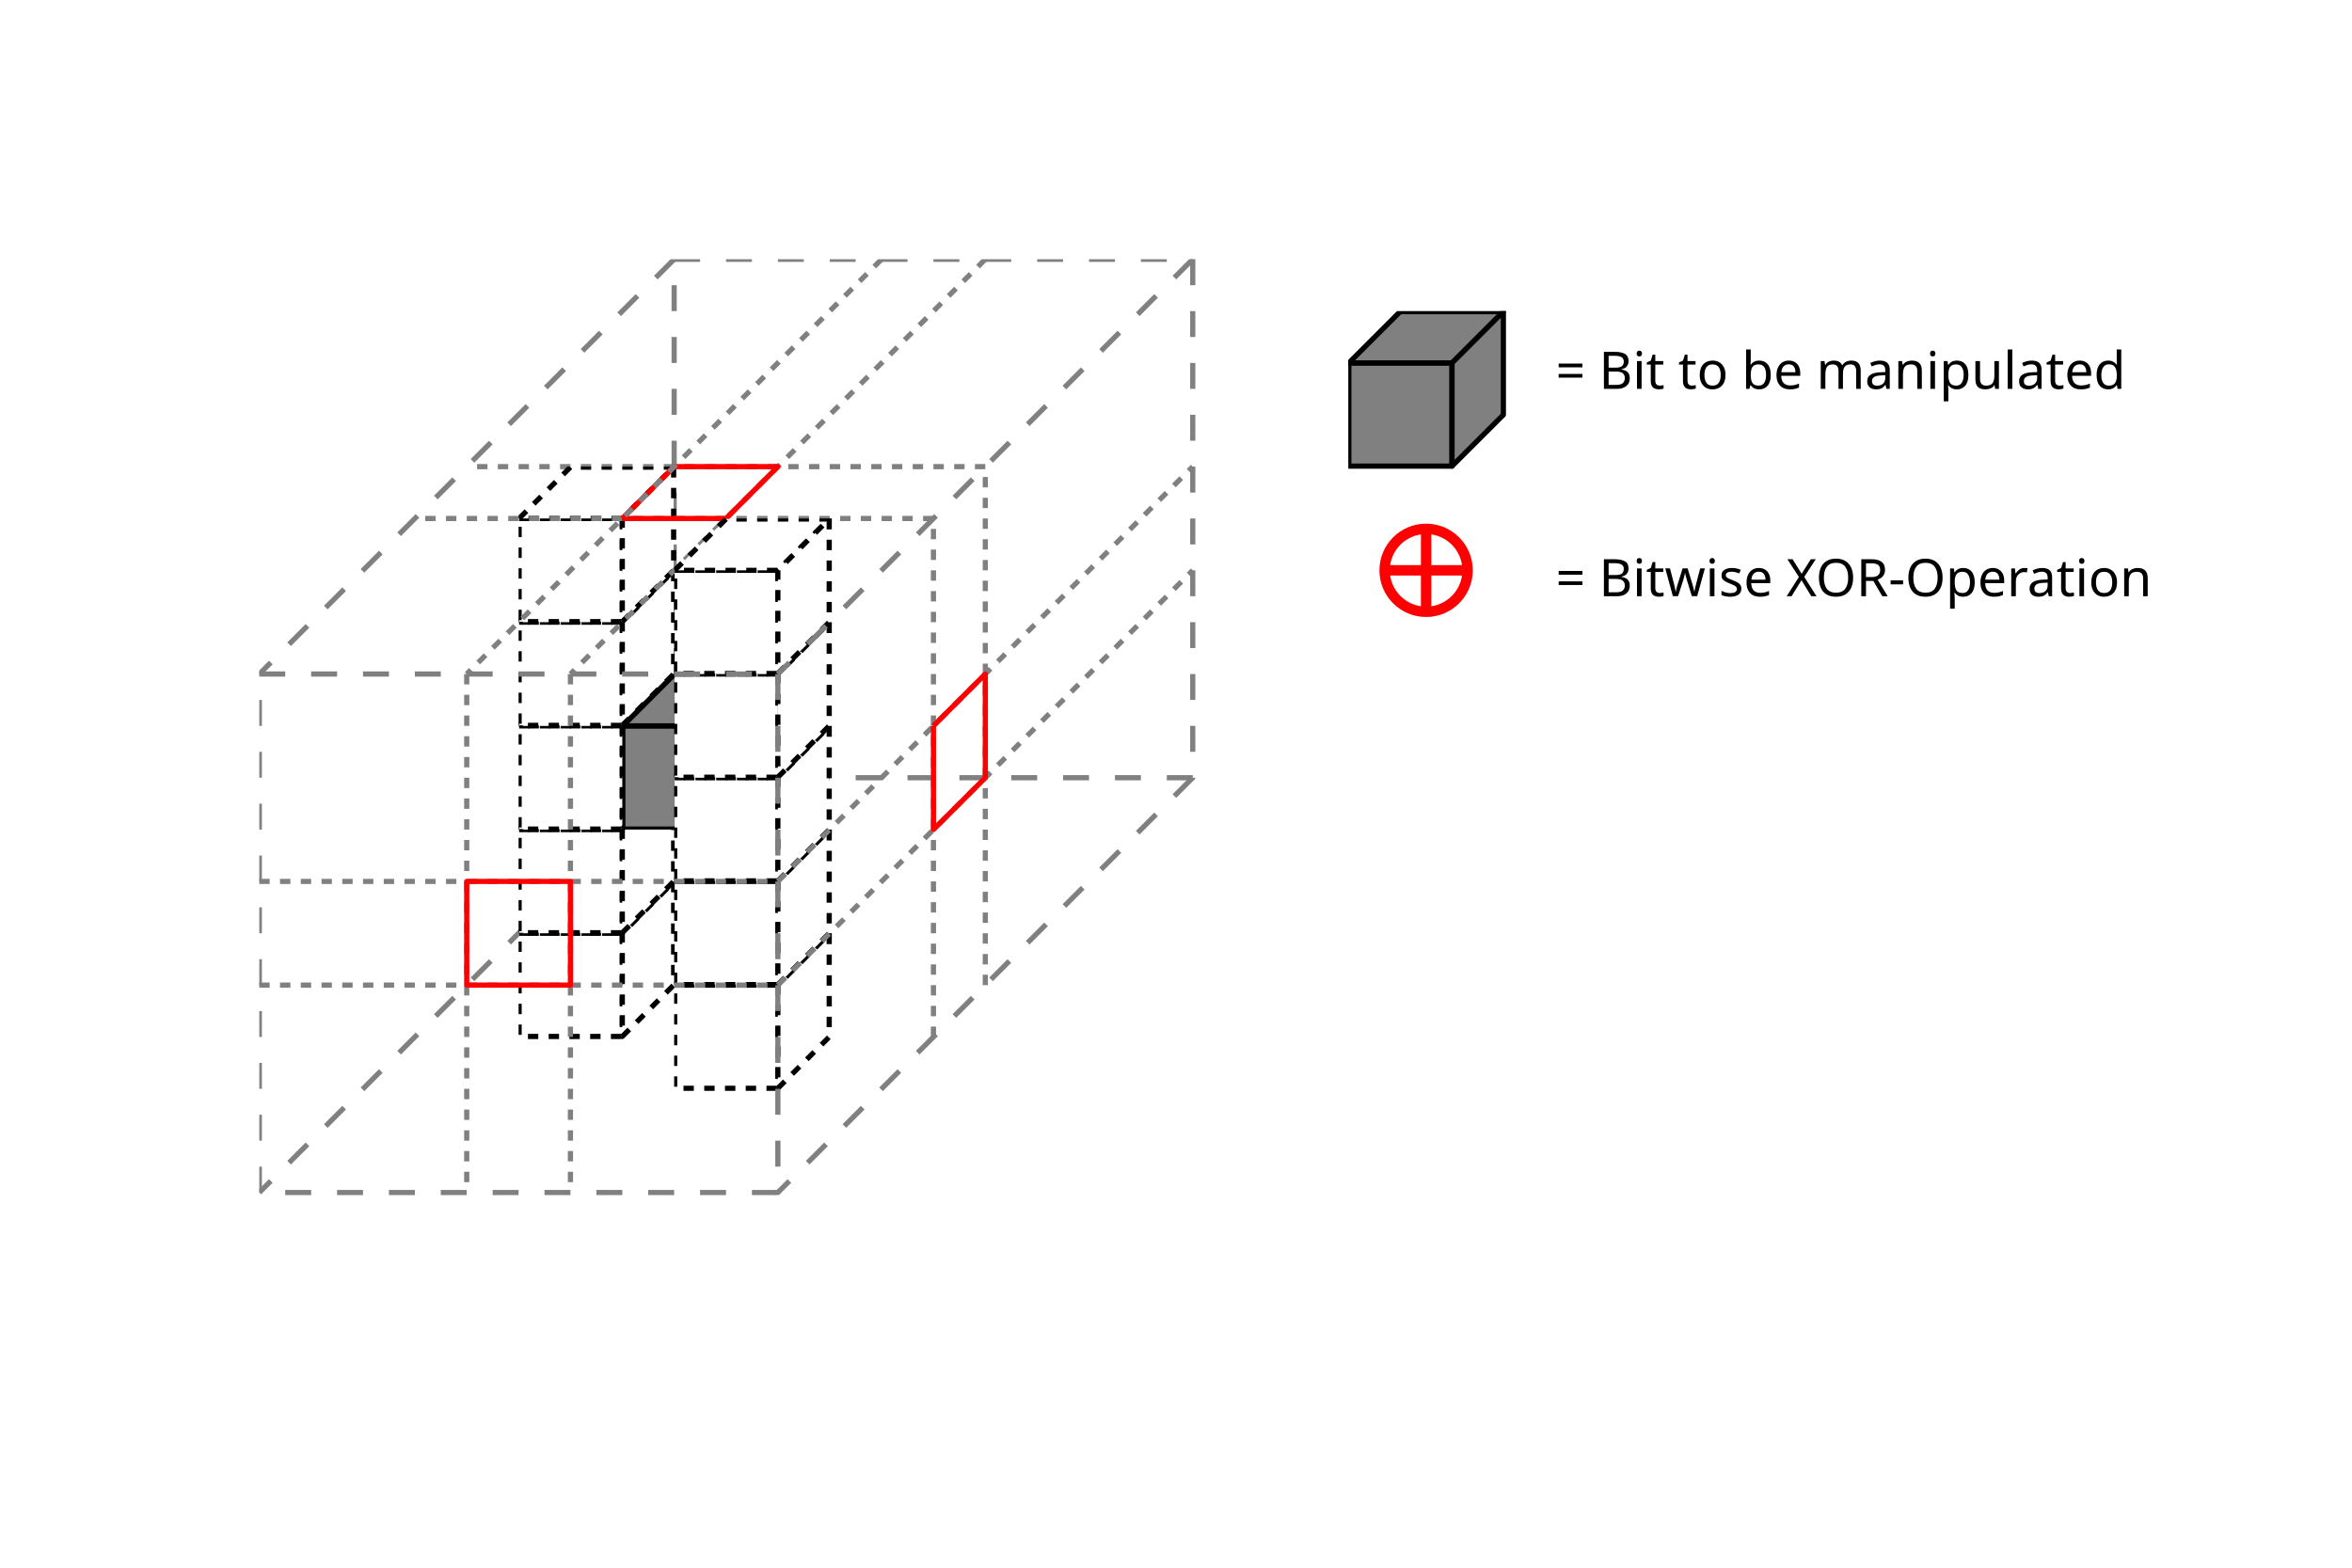
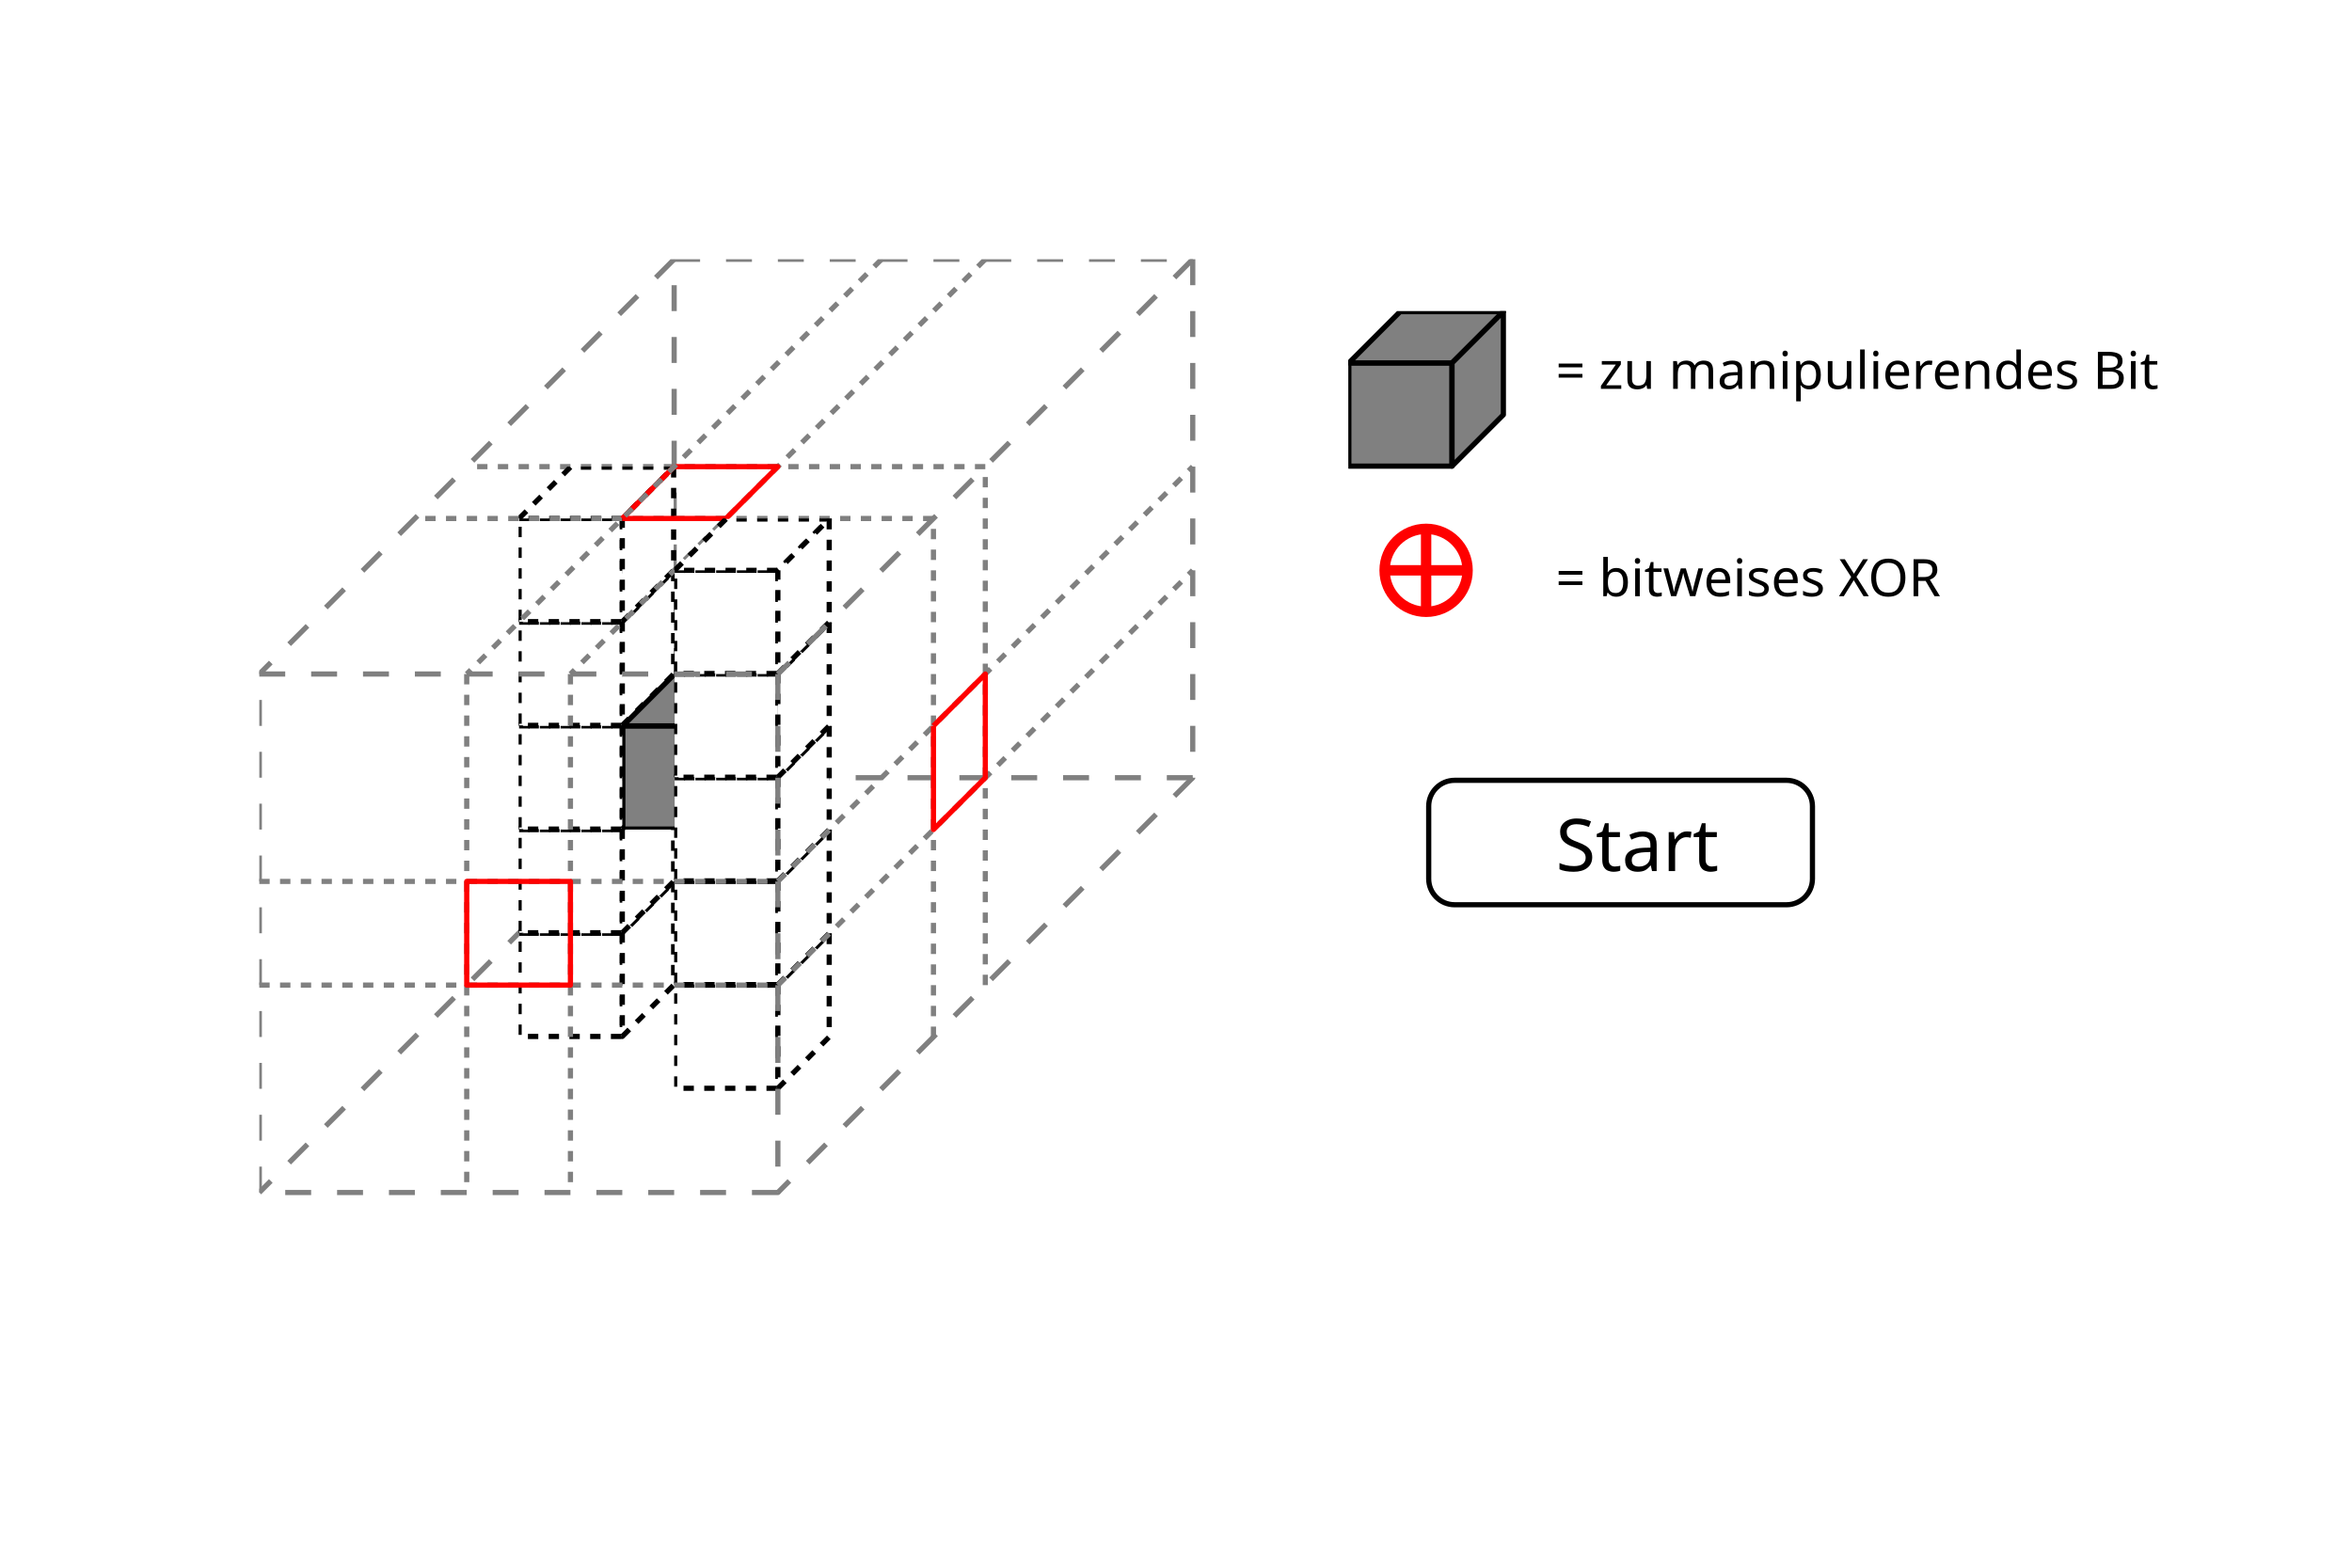
<svg xmlns="http://www.w3.org/2000/svg" xmlns:xlink="http://www.w3.org/1999/xlink" width="180mm" height="120mm" id="svg2">
  <defs id="defs4">
    <svg width="30" height="30" id="bit" fill="grey" fill-opacity="1">
      <rect y="10" x="0.1" width="19.9" height="19.9" stroke="black" />
      <polygon stroke="black" points="0.1 10, 10 0.1, 29.9 0.1, 20 10" />
      <polygon stroke="black" points="29.9 0.1, 29.9 20, 20 29.9, 20 10" />
    </svg>
    <svg width="30" height="30" id="bit2" fill-opacity="1" fill="white">
      <rect y="10" x="0.1" width="19.9" height="19.9" stroke="black" stroke-dasharray="2,2" />
      <polygon stroke="black" points="0.1 10, 10 0.1, 29.9 0.1, 20 10" stroke-dasharray="2,2" />
      <polygon stroke="black" points="29.9 0.1, 29.9 20, 20 29.9, 20 10" stroke-dasharray="2,2" />
    </svg>
    <svg id="xor" width="20" height="20">
      <circle cx="10" cy="10" r="8" stroke="red" stroke-width="2" />
      <path d="M 10 2 l 0 16 M 2 10 l 16 0" stroke="red" stroke-width="2" />
    </svg>
  </defs>
  <g style="fill:none;fill-rule:evenodd;stroke:none;stroke-width:1px;stroke-linecap:butt;stroke-linejoin:round;stroke-opacity:1;font-family:'sans';" id="g2383" transform="scale(1.5)">
    <rect x="0" y="0" width="600" height="400" fill="white" />
    <svg width="181" height="181" x="50" y="50">
      <path d="M 80 100 L 0 180" stroke="grey" stroke-dasharray="5,5" />
      <path d="M 120 0 L 40 80" stroke="grey" stroke-dasharray="2,2" opacity="0">
-         <animate attributeName="opacity" from="1" to="1" fill="freeze" dur="0" begin="28" />
+         <animate attributeName="opacity" from="0" to="0" fill="freeze" dur="0" begin="start.click" />
+         <animate attributeName="opacity" from="1" to="1" fill="freeze" dur="0" begin="c24.end" />
      </path>
      <path d="M 140 40 L 40 40" stroke="grey" stroke-dasharray="2,2" />
      <path d="M 70 50 l 10 -10 20 0 -10 10 -20 0" stroke="red" opacity="0">
-         <animate attributeName="opacity" from="1" to="1" fill="freeze" dur="0" begin="28" />
+         <animate attributeName="opacity" from="0" to="0" fill="freeze" dur="0" begin="start.click" />
+         <animate attributeName="opacity" from="1" to="1" fill="freeze" dur="0" begin="c24.end" />
      </path>
      <rect x="80" y="0" height="100" width="100" stroke="grey" stroke-dasharray="5,5" />
      <use xlink:href="#bit2" x="50" y="120">
-         <animate attributeName="y" from="120" to="100" fill="freeze" dur="1" begin="15" />
-         <animate attributeName="y" from="-130" to="-130" fill="freeze" begin="16" dur="0" />
+         <animate attributeName="opacity" from="1" to="1" fill="freeze" dur="0" begin="start.click" />
+         <animate attributeName="y" from="120" to="120" fill="freeze" dur="0" begin="start.click" />
+         <animate attributeName="y" from="120" to="100" fill="freeze" dur="1" begin="c15.end+1" id="c20" />
+         <animate attributeName="opacity" from="0" to="0" fill="freeze" begin="c20.end" dur="0" />
      </use>
      <use xlink:href="#bit2" x="50" y="100">
-         <animate attributeName="y" from="100" to="80" fill="freeze" dur="1" begin="18" />
-         <animate attributeName="y" from="-130" to="-130" fill="freeze" begin="19" dur="0" />
+         <animate attributeName="opacity" from="1" to="1" fill="freeze" dur="0" begin="start.click" />
+         <animate attributeName="y" from="100" to="100" fill="freeze" dur="0" begin="start.click" />
+         <animate attributeName="y" from="100" to="80" fill="freeze" dur="1" begin="c20.end+2" id="c21" />
+         <animate attributeName="opacity" from="0" to="0" fill="freeze" begin="c21.end" dur="0" />
      </use>
      <use xlink:href="#bit2" x="50" y="80">
-         <animate attributeName="y" from="80" to="60" fill="freeze" dur="1" begin="21" />
-         <animate attributeName="y" from="-130" to="-130" fill="freeze" begin="22" dur="0" />
+         <animate attributeName="opacity" from="1" to="1" fill="freeze" dur="0" begin="start.click" />
+         <animate attributeName="y" from="80" to="80" fill="freeze" dur="0" begin="start.click" />
+         <animate attributeName="y" from="80" to="60" fill="freeze" dur="1" begin="c21.end+2" id="c22" />
+         <animate attributeName="opacity" from="0" to="0" fill="freeze" begin="c22.end" dur="0" />
      </use>
      <use xlink:href="#bit2" x="50" y="60">
-         <animate attributeName="y" from="60" to="40" fill="freeze" dur="1" begin="24" />
-         <animate attributeName="y" from="-130" to="-130" fill="freeze" begin="25" dur="0" />
+         <animate attributeName="opacity" from="1" to="1" fill="freeze" dur="0" begin="start.click" />
+         <animate attributeName="y" from="60" to="60" fill="freeze" dur="0" begin="start.click" />
+         <animate attributeName="y" from="60" to="40" fill="freeze" dur="1" begin="c22.end+2" id="c23" />
+         <animate attributeName="opacity" from="0" to="0" fill="freeze" begin="c23.end" dur="0" />
      </use>
      <use xlink:href="#bit2" x="50" y="40">
-         <animate attributeName="y" from="40" to="20" fill="freeze" dur="1" begin="27" />
-         <animate attributeName="x" from="50" to="70" fill="freeze" dur="1" begin="28" />
-         <animate attributeName="x" from="-90" to="-90" fill="freeze" begin="29" dur="0" />
+         <animate attributeName="opacity" from="1" to="1" fill="freeze" dur="0" begin="start.click" />
+         <animate attributeName="y" from="40" to="40" fill="freeze" dur="0" begin="start.click" />
+         <animate attributeName="x" from="50" to="50" fill="freeze" dur="0" begin="start.click" />
+         <animate attributeName="y" from="40" to="20" fill="freeze" dur="1" begin="c23.end+2" id="c24" />
+         <animate attributeName="x" from="50" to="70" fill="freeze" dur="1" begin="c24.end+1" id="c25" />
+         <animate attributeName="opacity" from="0" to="0" fill="freeze" begin="c25.end" dur="0" />
      </use>
      <path d="M 140 0 L 60 80" stroke="grey" stroke-dasharray="2,2" />
      <path d="M 130 50 L 30 50" stroke="grey" stroke-dasharray="2,2" />
      <path d="M 70 50 l 10 -10 20 0 -10 10 -20 0" stroke="red">
-         <animate attributeName="opacity" from="0" to="0" fill="freeze" dur="0" begin="28" />
+         <animate attributeName="opacity" from="1" to="1" fill="freeze" dur="0" begin="start.click" />
+         <animate attributeName="opacity" from="0" to="0" fill="freeze" dur="0" begin="c25.end" />
      </path>
      <svg width="30" height="30" x="70" y="80" fill="grey" stroke="black" fill-opacity="1.0" stroke-opacity="1">
        <rect y="10" x="0.1" width="19.9" height="19.9" stroke="black" />
        <polygon stroke="black" points="0.1 10, 10 0.1, 29.9 0.1, 20 10" />
        <polygon stroke="black" points="29.9 0.1, 29.9 20, 20 29.9, 20 10" />
-         <animateColor attributeName="fill" from="grey" to="#ff0000" begin="33" dur="2" />
-         <animateColor attributeName="fill" from="#ff0000" to="grey" begin="35" dur="2" fill="freeze" />
+         <animateColor attributeName="fill" from="grey" to="#ff0000" begin="c31.end" dur="2" />
+         <animateColor attributeName="fill" from="#ff0000" to="grey" begin="c31.end+2" dur="2" fill="freeze" id="finish" />
      </svg>
      <use xlink:href="#bit2" x="80" y="130">
-         <animate attributeName="y" from="130" to="110" fill="freeze" dur="1" begin="1" />
-         <animate attributeName="y" from="-130" to="-130" fill="freeze" begin="2" dur="0" />
+         <animate attributeName="opacity" from="1" to="1" fill="freeze" dur="0" begin="start.click" />
+         <animate attributeName="y" from="130" to="110" fill="freeze" dur="1" begin="start.click" id="c10" />
+         <animate attributeName="opacity" from="0" to="0" fill="freeze" begin="c10.end" dur="0" />
      </use>
      <use xlink:href="#bit2" x="80" y="110">
-         <animate attributeName="y" from="110" to="90" fill="freeze" dur="1" begin="4" />
-         <animate attributeName="y" from="-130" to="-130" fill="freeze" begin="5" dur="0" />
+         <animate attributeName="opacity" from="1" to="1" fill="freeze" dur="0" begin="start.click" />
+         <animate attributeName="y" from="110" to="110" fill="freeze" dur="0" begin="start.click" />
+         <animate attributeName="y" from="110" to="90" fill="freeze" dur="1" begin="c10.end+2" id="c11" />
+         <animate attributeName="opacity" from="0" to="0" fill="freeze" begin="c11.end" dur="0" />
      </use>
      <use xlink:href="#bit2" x="80" y="90">
-         <animate attributeName="y" from="90" to="70" fill="freeze" dur="1" begin="7" />
-         <animate attributeName="y" from="-130" to="-130" fill="freeze" begin="8" dur="0" />
+         <animate attributeName="opacity" from="1" to="1" fill="freeze" dur="0" begin="start.click" />
+         <animate attributeName="y" from="90" to="90" fill="freeze" dur="0" begin="start.click" />
+         <animate attributeName="y" from="90" to="70" fill="freeze" dur="1" begin="c11.end+2" id="c12" />
+         <animate attributeName="opacity" from="0" to="0" fill="freeze" begin="c12.end" dur="0" />
      </use>
      <use xlink:href="#bit2" x="80" y="70">
-         <animate attributeName="y" from="70" to="50" fill="freeze" dur="1" begin="10" />
-         <animate attributeName="y" from="-130" to="-130" fill="freeze" begin="11" dur="0" />
+         <animate attributeName="opacity" from="1" to="1" fill="freeze" dur="0" begin="start.click" />
+         <animate attributeName="y" from="70" to="70" fill="freeze" dur="0" begin="start.click" />
+         <animate attributeName="y" from="70" to="50" fill="freeze" dur="1" begin="c12.end+2" id="c13" />
+         <animate attributeName="opacity" from="0" to="0" fill="freeze" begin="c13.end" dur="0" />
      </use>
      <use xlink:href="#bit2" x="80" y="50">
-         <animate attributeName="y" from="50" to="30" fill="freeze" dur="1" begin="13" />
-         <animate attributeName="x" from="80" to="90" fill="freeze" dur="1" begin="14" />
-         <animate attributeName="y" from="30" to="20" fill="freeze" dur="1" begin="14" />
-         <animate attributeName="x" from="90" to="70" fill="freeze" dur="1" begin="28" />
-         <animate attributeName="y" from="20" to="80" fill="freeze" dur="2" begin="31" />
-         <animate attributeName="opacity" from="0" to="0" fill="freeze" dur="0" begin="33" />
+         <animate attributeName="opacity" from="1" to="1" fill="freeze" dur="0" begin="start.click" />
+         <animate attributeName="y" from="50" to="50" fill="freeze" dur="0" begin="start.click" />
+         <animate attributeName="x" from="80" to="80" fill="freeze" dur="0" begin="start.click" />
+         <animate attributeName="y" from="50" to="30" fill="freeze" dur="1" begin="c13.end+2" id="c14" />
+         <animate attributeName="x" from="80" to="90" fill="freeze" dur="1" begin="c14.end" id="c15" />
+         <animate attributeName="y" from="30" to="20" fill="freeze" dur="1" begin="c14.end" />
+         <animate attributeName="x" from="90" to="70" fill="freeze" dur="1" begin="c24.end+1" id="c30" />
+         <animate attributeName="y" from="20" to="80" fill="freeze" dur="2" begin="c30.end+2" id="c31" />
+         <animate attributeName="opacity" from="0" to="0" fill="freeze" dur="0" begin="c31.end" />
      </use>
-       <use xlink:href="#xor" x="80" y="-120">
-         <animate attributeName="y" from="120" to="120" fill="freeze" begin="2" dur="0" />
-         <animate attributeName="y" from="-120" to="-120" fill="freeze" begin="3" dur="0" />
-         <animate attributeName="y" from="100" to="100" fill="freeze" begin="5" dur="0" />
-         <animate attributeName="y" from="-120" to="-120" fill="freeze" begin="6" dur="0" />
-         <animate attributeName="y" from="80" to="80" fill="freeze" begin="8" dur="0" />
-         <animate attributeName="y" from="-120" to="-120" fill="freeze" begin="9" dur="0" />
-         <animate attributeName="y" from="60" to="60" fill="freeze" begin="11" dur="0" />
-         <animate attributeName="y" from="-120" to="-120" fill="freeze" begin="12" dur="0" />
-         <animate attributeName="x" from="50" to="50" fill="freeze" begin="16" dur="0" />
-         <animate attributeName="y" from="110" to="110" fill="freeze" begin="16" dur="0" />
-         <animate attributeName="y" from="-110" to="-110" fill="freeze" begin="17" dur="0" />
-         <animate attributeName="y" from="90" to="90" fill="freeze" begin="19" dur="0" />
-         <animate attributeName="y" from="-110" to="-110" fill="freeze" begin="20" dur="0" />
-         <animate attributeName="y" from="70" to="70" fill="freeze" begin="22" dur="0" />
-         <animate attributeName="y" from="-110" to="-110" fill="freeze" begin="23" dur="0" />
-         <animate attributeName="y" from="50" to="50" fill="freeze" begin="25" dur="0" />
-         <animate attributeName="y" from="-110" to="-110" fill="freeze" begin="26" dur="0" />
-         <animate attributeName="x" from="70" to="70" fill="freeze" begin="29" dur="0" />
-         <animate attributeName="y" from="30" to="30" fill="freeze" begin="29" dur="0" />
-         <animate attributeName="y" from="-30" to="-30" fill="freeze" begin="30" dur="0" />
-         <animate attributeName="y" from="90" to="90" fill="freeze" begin="33" dur="0" />
-         <animate attributeName="y" from="-90" to="-90" fill="freeze" begin="35" dur="0" />
+       <use xlink:href="#xor" x="80" y="120" opacity="0">
+         <animate attributeName="opacity" from="0" to="0" fill="freeze" dur="0" begin="start.click" />
+         <animate attributeName="y" from="120" to="120" fill="freeze" dur="0" begin="start.click" />
+         <animate attributeName="x" from="80" to="80" fill="freeze" dur="0" begin="start.click" />
+         <animate attributeName="opacity" from="1" to="1" dur="1" begin="c10.end" />
+         <set attributeName="y" to="100" dur="0" fill="freeze" begin="c11.end" />
+         <animate attributeName="opacity" from="1" to="1" dur="1" begin="c11.end" />
+         <set attributeName="y" to="80" dur="0" fill="freeze" begin="c12.end" />
+         <animate attributeName="opacity" from="1" to="1" dur="1" begin="c12.end" />
+         <set attributeName="y" to="60" dur="0" fill="freeze" begin="c13.end" />
+         <animate attributeName="opacity" from="1" to="1" dur="1" begin="c13.end" />
+         <set attributeName="x" to="50" dur="0" fill="freeze" begin="c20.end" />
+         <set attributeName="y" to="110" dur="0" fill="freeze" begin="c20.end" />
+         <animate attributeName="opacity" from="1" to="1" dur="1" begin="c20.end" />
+         <set attributeName="y" to="90" dur="0" fill="freeze" begin="c21.end" />
+         <animate attributeName="opacity" from="1" to="1" dur="1" begin="c21.end" />
+         <set attributeName="y" to="70" dur="0" fill="freeze" begin="c22.end" />
+         <animate attributeName="opacity" from="1" to="1" dur="1" begin="c22.end" />
+         <set attributeName="y" to="50" dur="0" fill="freeze" begin="c23.end" />
+         <animate attributeName="opacity" from="1" to="1" dur="1" begin="c23.end" />
+         <set attributeName="x" to="70" dur="0" fill="freeze" begin="c30.end" />
+         <set attributeName="y" to="30" dur="0" fill="freeze" begin="c30.end" />
+         <animate attributeName="opacity" from="1" to="1" dur="1" begin="c30.end" />
+         <set attributeName="y" to="90" dur="0" fill="freeze" begin="c31.end" />
+         <animate attributeName="opacity" from="1" to="1" dur="2" begin="c31.end" />
      </use>
      <path d="M 70 50 l 20 0 10 -10" stroke="red" opacity="0">
-         <animate attributeName="opacity" from="1" to="1" fill="freeze" dur="0" begin="29" />
+         <animate attributeName="opacity" from="0" to="0" fill="freeze" dur="0" begin="start.click" />
+         <animate attributeName="opacity" from="1" to="1" fill="freeze" dur="0" begin="c30.end" />
      </path>
      <path d="M 80 0 L 0 80" stroke="grey" stroke-dasharray="5,5" />
      <path d="M 180 0 L 100 80" stroke="grey" stroke-dasharray="5,5" />
      <path d="M 180 100 L 100 180" stroke="grey" stroke-dasharray="5,5" />
      <rect x="0" y="80" height="100" width="100" stroke="grey" stroke-dasharray="5,5" />
      <path d="M 120 0 L 40 80" stroke="grey" stroke-dasharray="2,2">
-         <animate attributeName="opacity" from="0" to="0" fill="freeze" dur="0" begin="28" />
+         <animate attributeName="opacity" from="1" to="1" fill="freeze" dur="0" begin="start.click" />
+         <animate attributeName="opacity" from="0" to="0" fill="freeze" dur="0" begin="c24.end" />
      </path>
      <path d="M 40 80 L 40 180" stroke="grey" stroke-dasharray="2,2" />
      <path d="M 60 80 L 60 180" stroke="grey" stroke-dasharray="2,2" />
      <path d="M 0 120 L 100 120" stroke="grey" stroke-dasharray="2,2" />
      <path d="M 0 140 L 100 140" stroke="grey" stroke-dasharray="2,2" />
      <path d="M 100 120 L 180 40" stroke="grey" stroke-dasharray="2,2" />
      <path d="M 100 140 L 180 60" stroke="grey" stroke-dasharray="2,2" />
      <path d="M 130 150 L 130 50" stroke="grey" stroke-dasharray="2,2" />
      <path d="M 140 140 L 140 40" stroke="grey" stroke-dasharray="2,2" />
      <rect x="40" y="120" height="20" width="20" stroke="red" />
      <path d="M 130 90 l 0 20 10 -10 0 -20 -10 10" stroke="red" />
    </svg>
    <svg x="250" y="50" width="250" height="150">
      <use xlink:href="#bit" x="10" y="10" />
      <text x="50" y="25" fill="black" style="font-size:10px;">
-         = Bit to be manipulated
+         = zu manipulierendes Bit
        </text>
      <use xlink:href="#xor" x="15" y="50" />
      <text x="50" y="65" fill="black" style="font-size:10px;">
-         = Bitwise XOR-Operation
+         = bitweises XOR
        </text>
+     </svg>
+     <svg height="25" width="75" x="275" y="150" id="start">
+       <set attributeName="x" to="-100" begin="start.click" dur="0" fill="freeze" />
+       <set attributeName="x" to="250" begin="finish.end+1" dur="0" fill="freeze" />
+       <rect height="24" width="74" x="0.5" y="0.5" rx="5" ry="5" stroke="black" fill="white" />
+       <text fill="black" x="25" y="18" style="font-size:14px;">
+ Start
+ </text>
    </svg>
  </g>
</svg>
